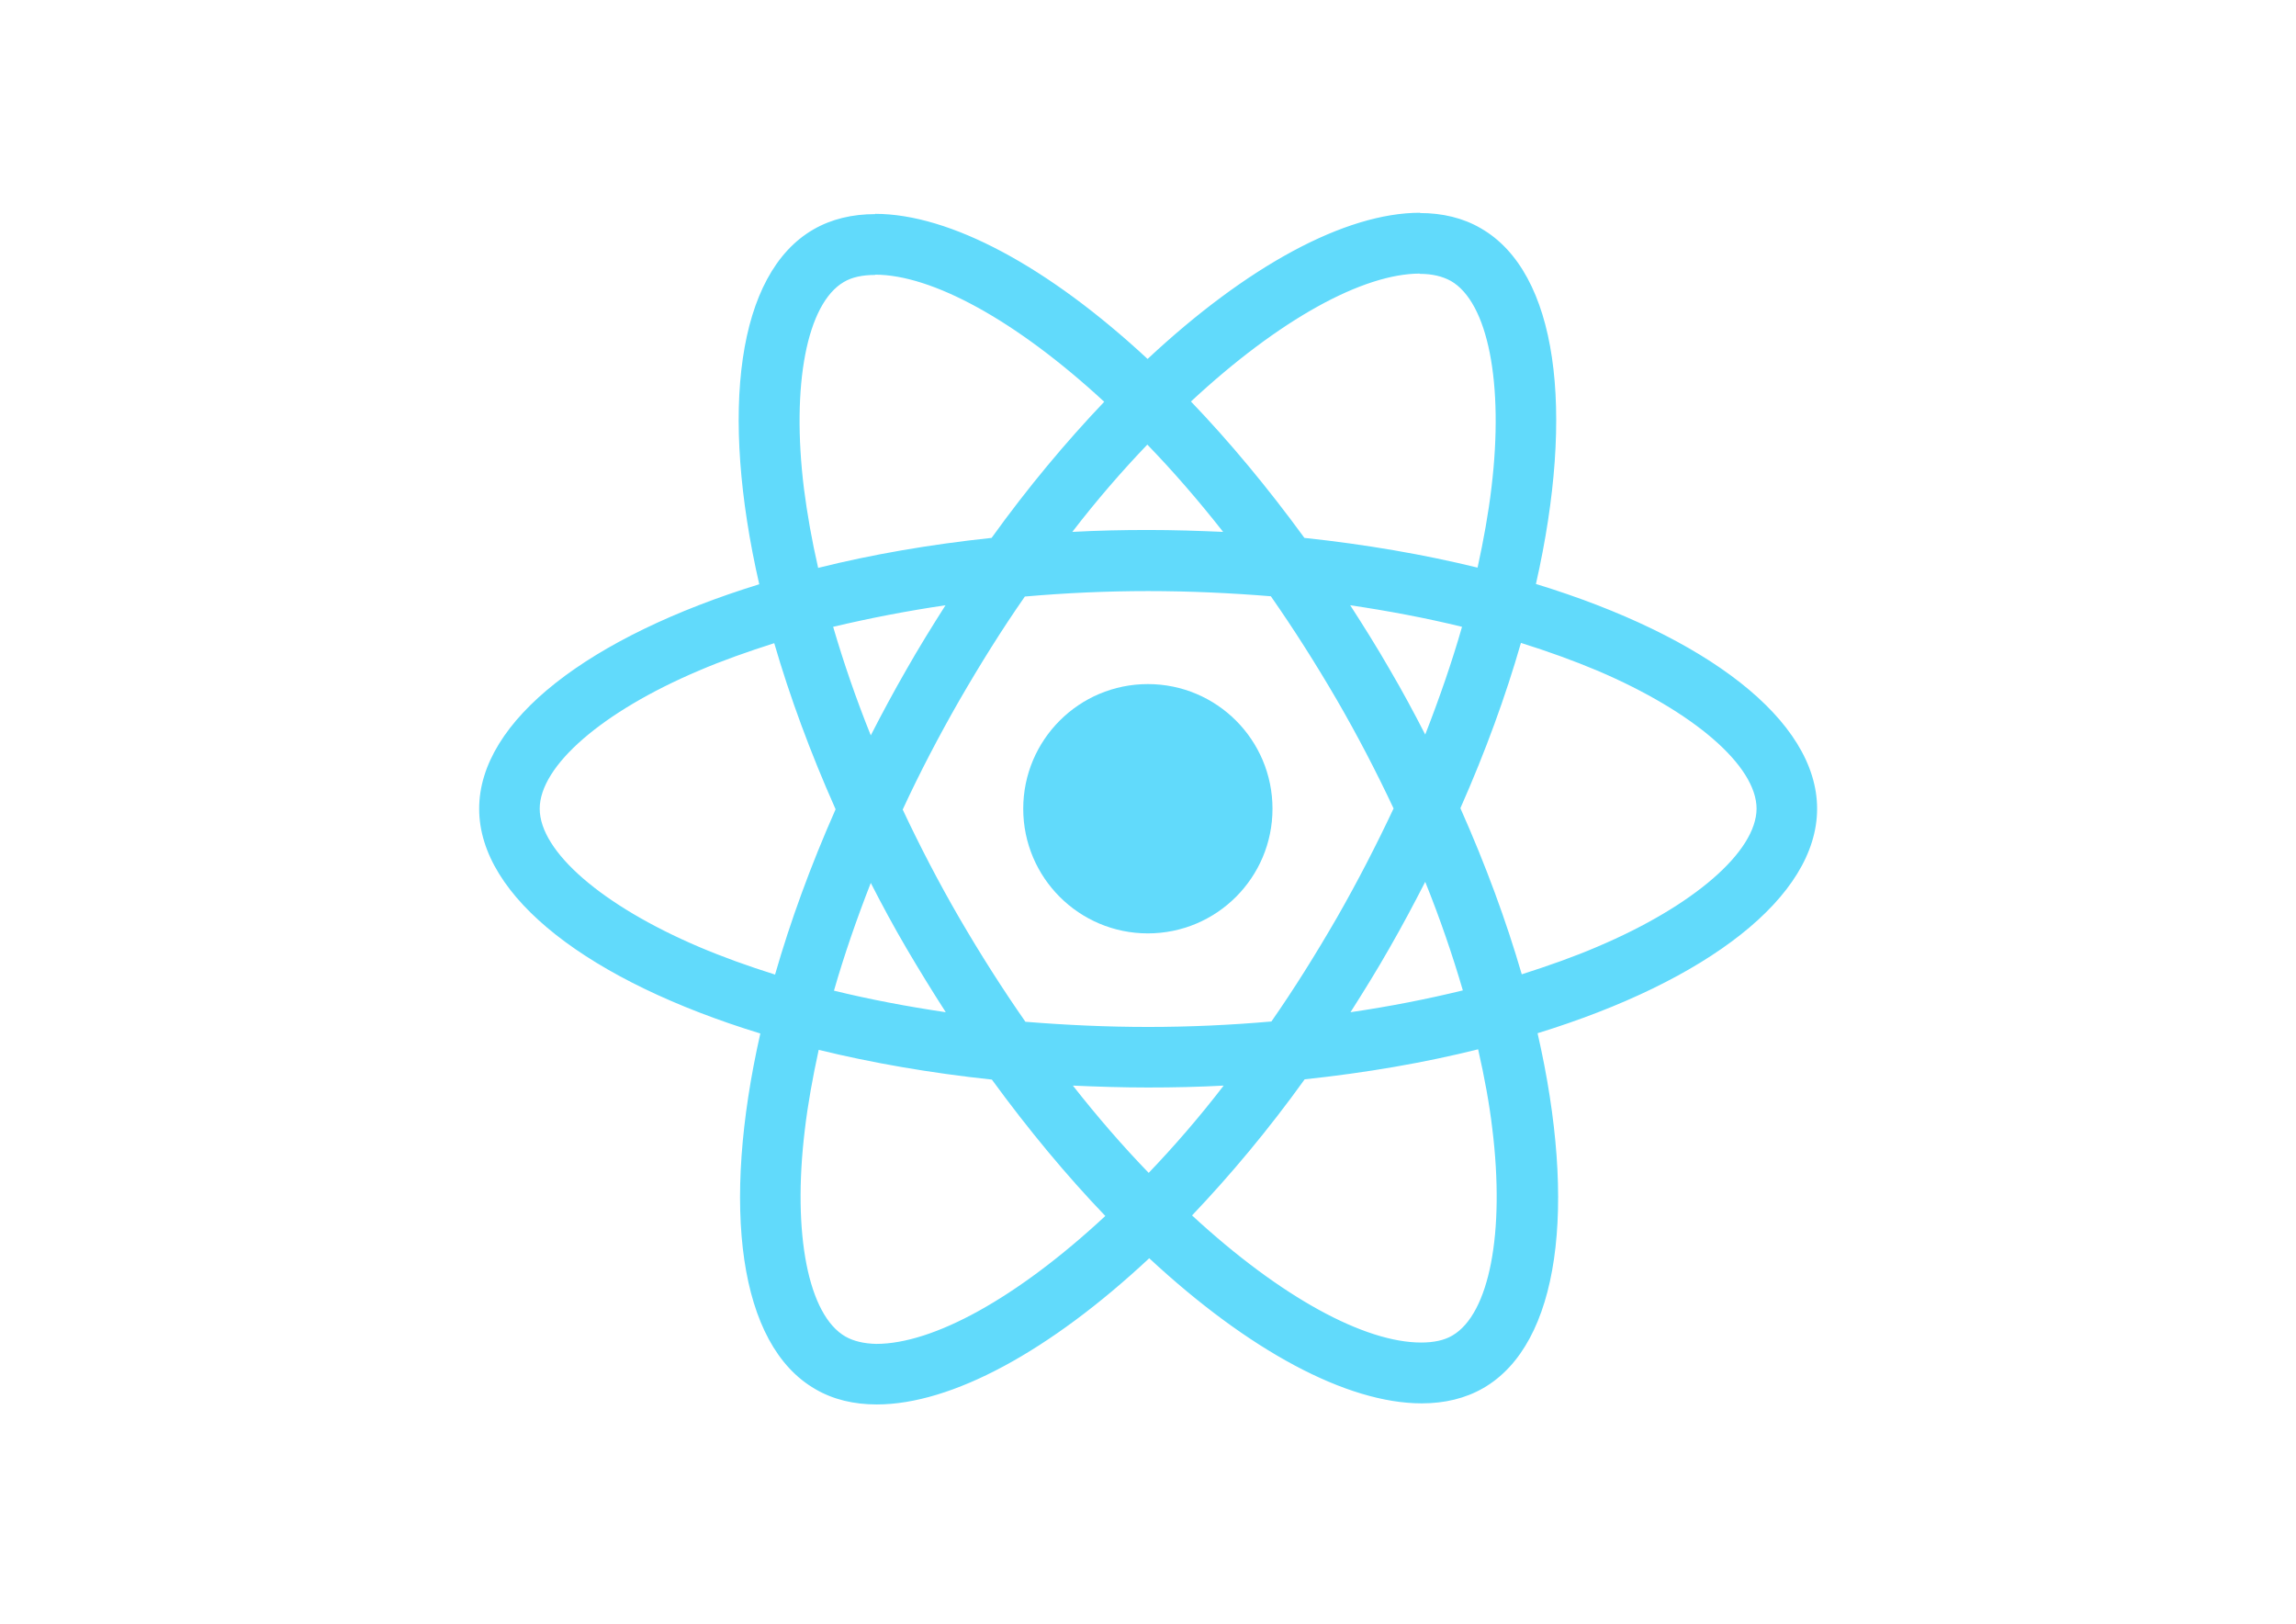
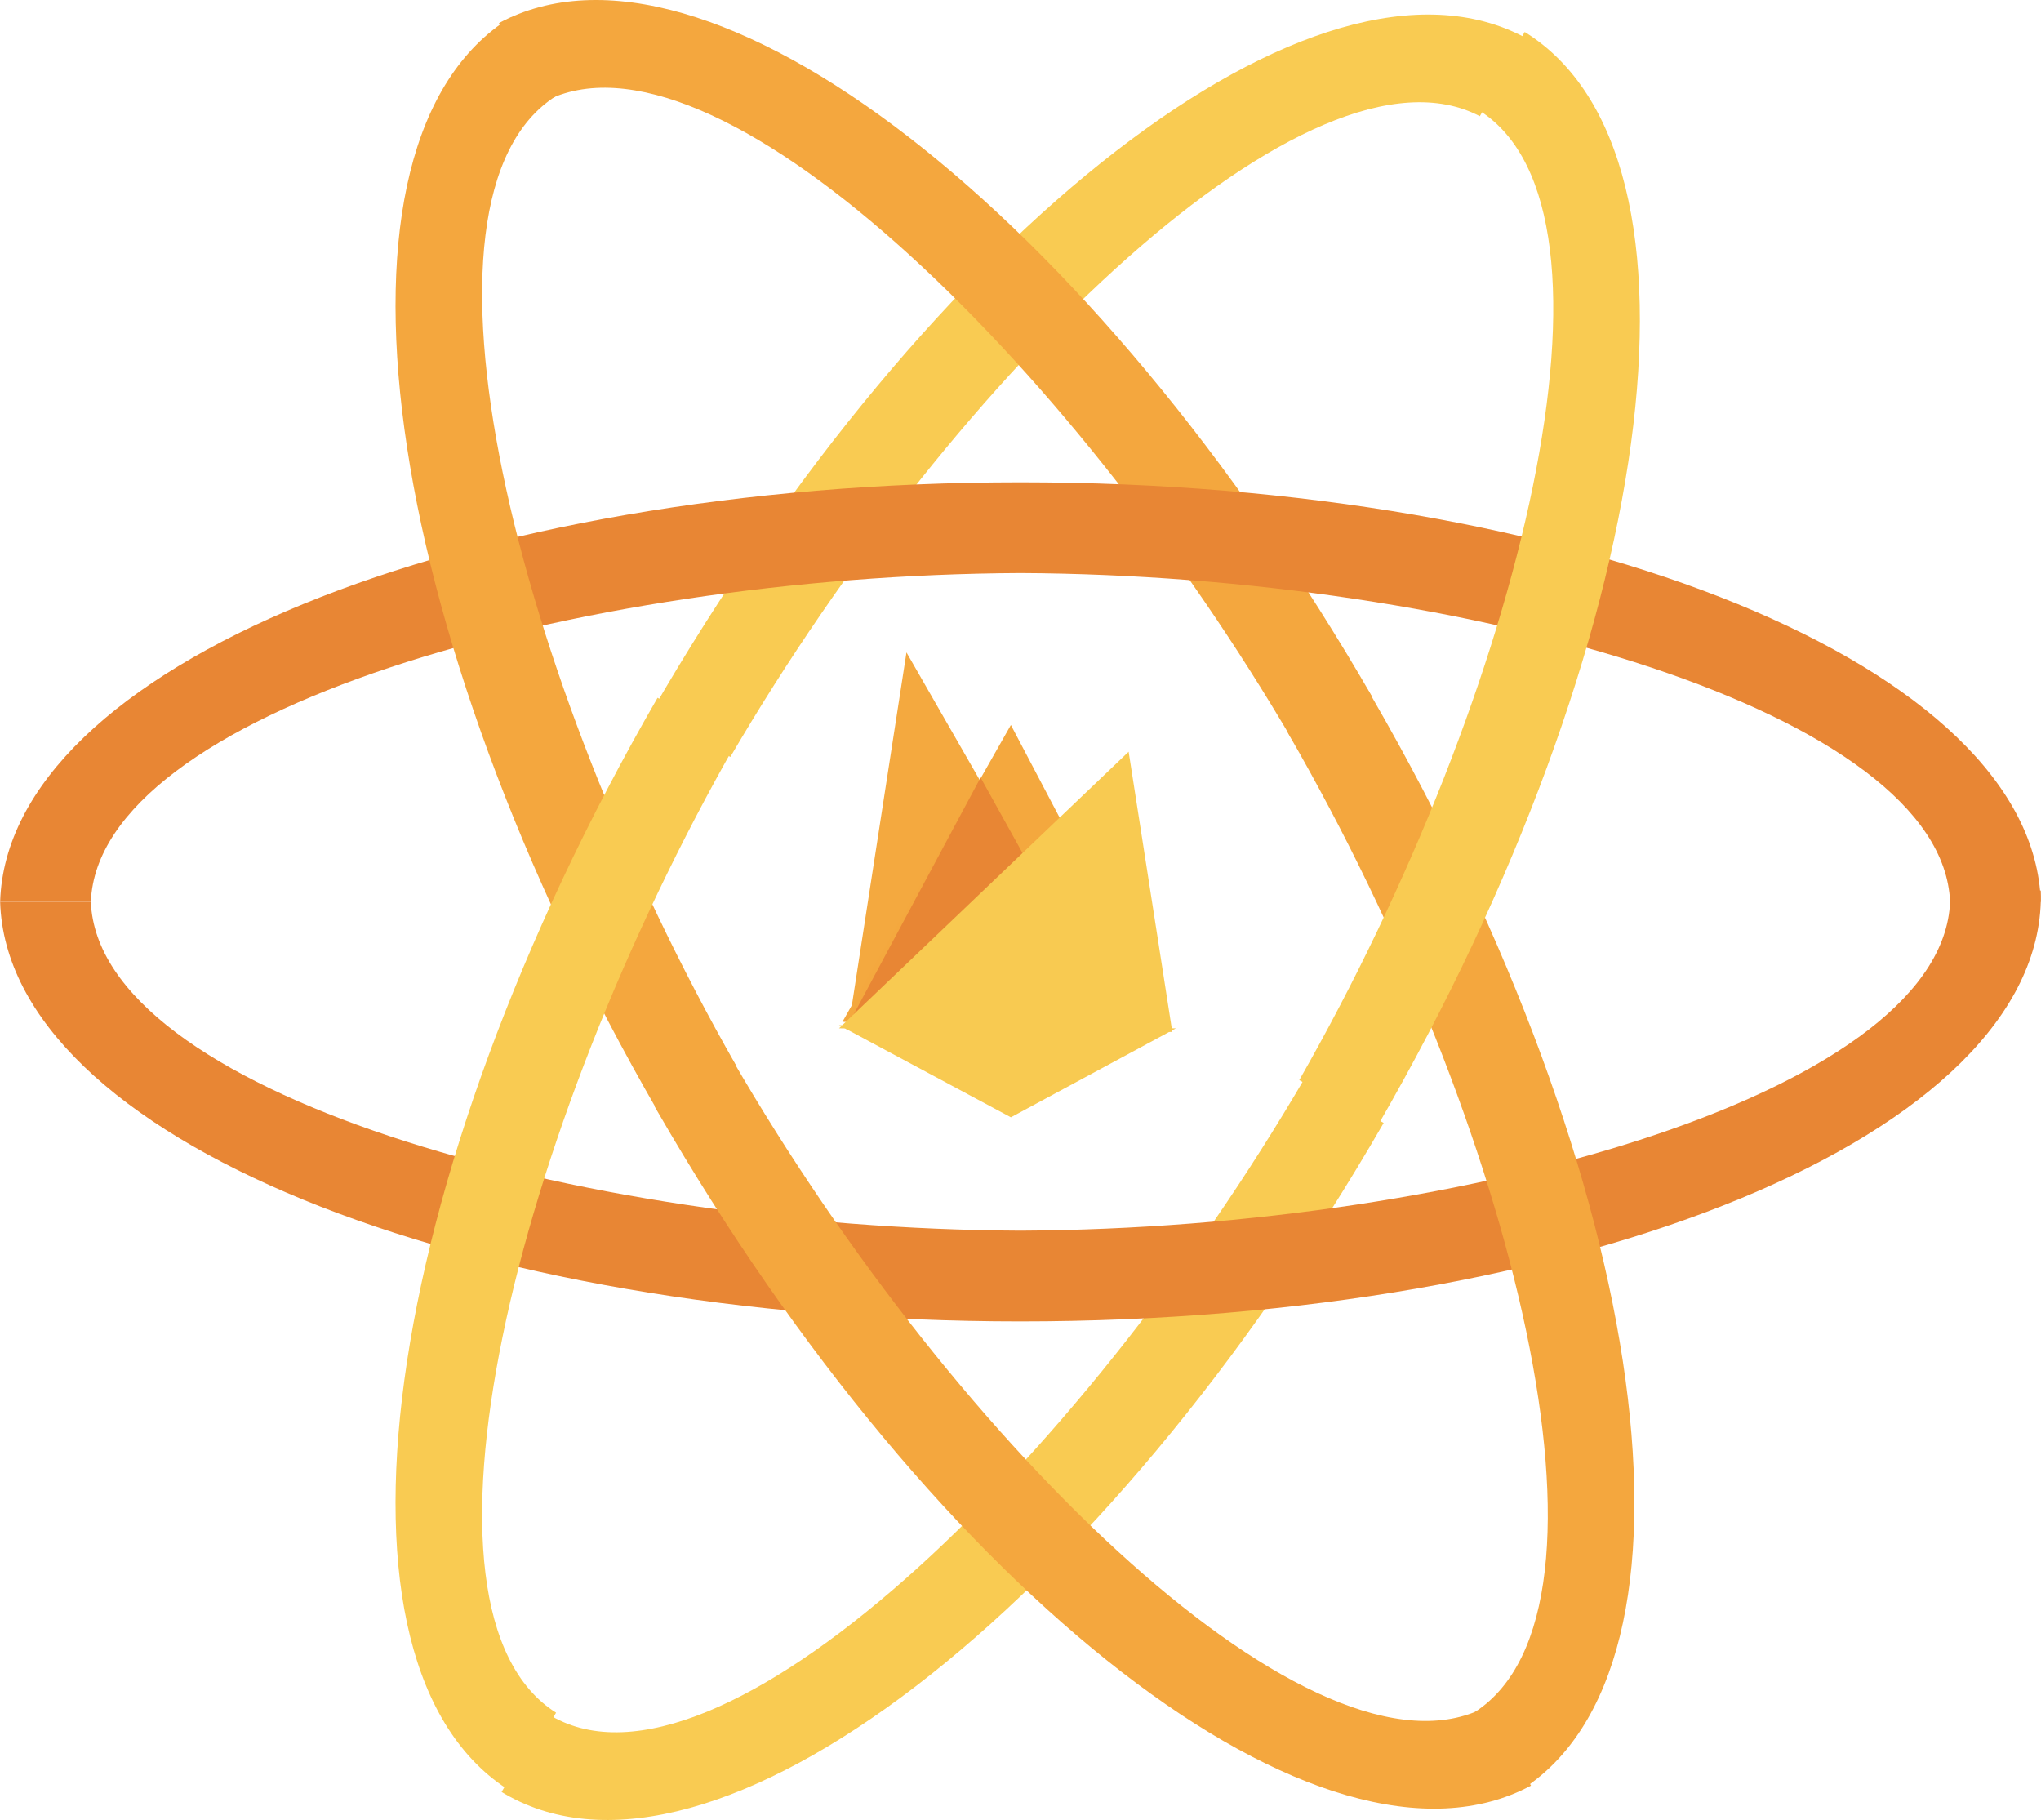
- <svg xmlns="http://www.w3.org/2000/svg" viewBox="0 0 841.9 595.3">
-   <g fill="#61DAFB">
-     <path d="M666.3 296.5c0-32.5-40.7-63.3-103.1-82.4 14.4-63.6 8-114.2-20.2-130.4-6.5-3.8-14.1-5.6-22.4-5.6v22.3c4.6 0 8.3.9 11.4 2.6 13.6 7.8 19.5 37.5 14.9 75.7-1.1 9.4-2.9 19.3-5.1 29.4-19.6-4.8-41-8.5-63.5-10.9-13.5-18.5-27.5-35.3-41.6-50 32.6-30.3 63.2-46.9 84-46.9V78c-27.5 0-63.5 19.6-99.9 53.6-36.4-33.8-72.4-53.2-99.9-53.2v22.3c20.7 0 51.4 16.5 84 46.6-14 14.7-28 31.4-41.3 49.9-22.6 2.4-44 6.1-63.6 11-2.3-10-4-19.7-5.2-29-4.7-38.2 1.1-67.9 14.6-75.8 3-1.8 6.9-2.6 11.5-2.6V78.5c-8.4 0-16 1.8-22.6 5.6-28.1 16.2-34.4 66.7-19.9 130.1-62.2 19.2-102.7 49.9-102.7 82.3 0 32.5 40.7 63.3 103.1 82.4-14.4 63.6-8 114.2 20.2 130.4 6.5 3.8 14.1 5.6 22.5 5.6 27.5 0 63.5-19.6 99.9-53.6 36.4 33.8 72.4 53.2 99.9 53.2 8.4 0 16-1.8 22.6-5.6 28.1-16.2 34.4-66.7 19.9-130.1 62-19.1 102.5-49.9 102.5-82.3zm-130.2-66.7c-3.7 12.9-8.3 26.2-13.5 39.5-4.1-8-8.4-16-13.1-24-4.6-8-9.5-15.8-14.4-23.4 14.2 2.1 27.9 4.7 41 7.9zm-45.8 106.5c-7.8 13.5-15.8 26.3-24.1 38.2-14.9 1.3-30 2-45.2 2-15.1 0-30.2-.7-45-1.9-8.3-11.9-16.4-24.6-24.2-38-7.6-13.1-14.5-26.4-20.8-39.8 6.2-13.4 13.2-26.8 20.7-39.9 7.8-13.5 15.8-26.3 24.1-38.2 14.9-1.3 30-2 45.2-2 15.1 0 30.2.7 45 1.9 8.3 11.9 16.4 24.6 24.2 38 7.6 13.1 14.5 26.4 20.8 39.8-6.3 13.4-13.2 26.8-20.7 39.9zm32.3-13c5.4 13.4 10 26.8 13.8 39.8-13.1 3.2-26.9 5.9-41.2 8 4.9-7.7 9.8-15.6 14.4-23.7 4.6-8 8.9-16.1 13-24.1zM421.2 430c-9.3-9.6-18.6-20.3-27.8-32 9 .4 18.2.7 27.5.7 9.4 0 18.7-.2 27.8-.7-9 11.7-18.3 22.4-27.5 32zm-74.4-58.9c-14.2-2.1-27.9-4.7-41-7.9 3.7-12.9 8.3-26.2 13.5-39.5 4.1 8 8.4 16 13.1 24 4.7 8 9.5 15.8 14.4 23.4zM420.7 163c9.3 9.6 18.6 20.3 27.8 32-9-.4-18.2-.7-27.5-.7-9.4 0-18.7.2-27.8.7 9-11.7 18.3-22.4 27.5-32zm-74 58.9c-4.9 7.7-9.8 15.6-14.4 23.7-4.6 8-8.9 16-13 24-5.4-13.4-10-26.8-13.8-39.8 13.1-3.1 26.9-5.8 41.2-7.9zm-90.5 125.2c-35.4-15.1-58.3-34.9-58.3-50.6 0-15.7 22.9-35.6 58.3-50.6 8.6-3.7 18-7 27.7-10.1 5.7 19.6 13.2 40 22.5 60.9-9.2 20.8-16.6 41.1-22.2 60.6-9.9-3.1-19.3-6.5-28-10.2zM310 490c-13.6-7.8-19.5-37.5-14.9-75.7 1.1-9.4 2.9-19.3 5.1-29.4 19.6 4.8 41 8.5 63.5 10.9 13.5 18.5 27.5 35.3 41.6 50-32.6 30.3-63.2 46.9-84 46.9-4.5-.1-8.3-1-11.3-2.7zm237.2-76.2c4.7 38.2-1.1 67.9-14.6 75.8-3 1.8-6.9 2.6-11.5 2.6-20.7 0-51.4-16.5-84-46.6 14-14.7 28-31.4 41.3-49.9 22.6-2.4 44-6.1 63.6-11 2.3 10.1 4.1 19.8 5.2 29.1zm38.5-66.7c-8.6 3.7-18 7-27.7 10.1-5.7-19.6-13.2-40-22.5-60.9 9.2-20.8 16.6-41.1 22.2-60.6 9.9 3.1 19.3 6.5 28.1 10.2 35.4 15.1 58.3 34.9 58.3 50.6-.1 15.7-23 35.6-58.4 50.6zM320.8 78.4z" />
-     <circle cx="420.9" cy="296.5" r="45.7" />
-     <path d="M520.5 78.1z" />
-   </g>
+ <svg xmlns="http://www.w3.org/2000/svg" width="2500" height="2229" viewBox="1.008 18.463 180 160.509">
+   <path fill="#F4A93F" d="M80.95 76l19.202 33.45-24.243-.872L80.95 76z" />
+   <path fill="#F4A83E" d="M90.16 82.4l14.234 27.05-29.091-.872L90.16 82.4z" />
+   <path fill="#E88634" d="M87.489 87.038L99.94 109.45l-24.333-.243 11.882-22.169z" />
+   <path fill="#F8CA51" d="M100.546 84.758l3.849 24.692L75 109.152l25.546-24.394z" />
+   <path fill="#F8CA51" d="M90.16 117l14.555-7.848L75 108.875 90.16 117z" />
+   <path fill="#E88634" d="M1.008 98C1.643 118.712 41.69 135 91 135v-8.002C51.309 126.8 9.675 114.643 9.008 98h-8z" />
+   <path fill="#F9CB52" d="M135.523 21.782c-18.254-9.806-52.383 16.733-77.04 59.436l6.93 4.001c20.016-34.275 51.363-64.252 66.109-56.508l4.001-6.929z" />
+   <path fill="#E88634" d="M1.008 98C1.643 77.288 41.69 61 91 61v8.002C51.309 69.2 9.675 81.358 9.008 98h-8z" />
+   <path fill="#F4A73E" d="M46.043 20c-17.62 10.906-11.702 53.732 12.953 96.436l6.93-4.002C46.251 77.963 35.964 35.827 50.043 26.93l-4-6.93z" />
+   <path fill="#F9CB52" d="M46.043 176.436C28.423 165.53 34.34 122.703 58.996 80l6.93 4.001c-19.675 34.472-29.962 76.608-15.883 85.506l-4 6.929z" />
+   <path fill="#F4A73E" d="M45 20.5c18.255-9.806 52.384 16.732 77.04 59.436l-6.931 4C95.093 49.662 63.746 19.687 49 27.43l-4-6.93z" />
+   <path fill="#E88634" d="M181 98c-.635-20.712-40.684-37-89.992-37v8.002C130.698 69.2 172.333 81.358 173 98h8z" />
+   <path fill="#F9CB52" d="M45.241 176.501c.107.065.214.129.322.19 18.143 10.476 52.623-16.146 77.476-59.191l-6.893-4.066c-20.174 34.58-51.899 64.808-66.501 56.377a9.81 9.81 0 0 1-.437-.267l-3.967 6.957z" />
+   <path fill="#F4A73E" d="M136.036 175.938C117.779 185.738 83.653 159.2 59 116.5l-.26-.45 6.836-4.159c19.984 34.502 51.585 64.862 66.431 57.133l4.029 6.914z" />
+   <path fill="#E88634" d="M181 97c.005.166.008.333.008.5 0 20.95-40.295 37.5-90 37.5v-8.002c40.012-.198 82-12.555 82-29.403a9.8 9.8 0 0 0-.018-.595H181z" />
+   <path fill="#F4A73E" d="M135.005 176.43c17.608-10.914 11.688-53.734-12.962-96.43l-.439-.76-7.022 3.835.047.082c19.952 34.558 30.521 77.214 16.45 86.298l3.926 6.975z" />
+   <path fill="#F9CB52" d="M135.48 21.282c17.619 10.906 11.701 53.733-12.953 96.436l-6.93-4.001c19.676-34.472 29.961-76.608 15.883-85.506l4-6.929z" />
</svg>
